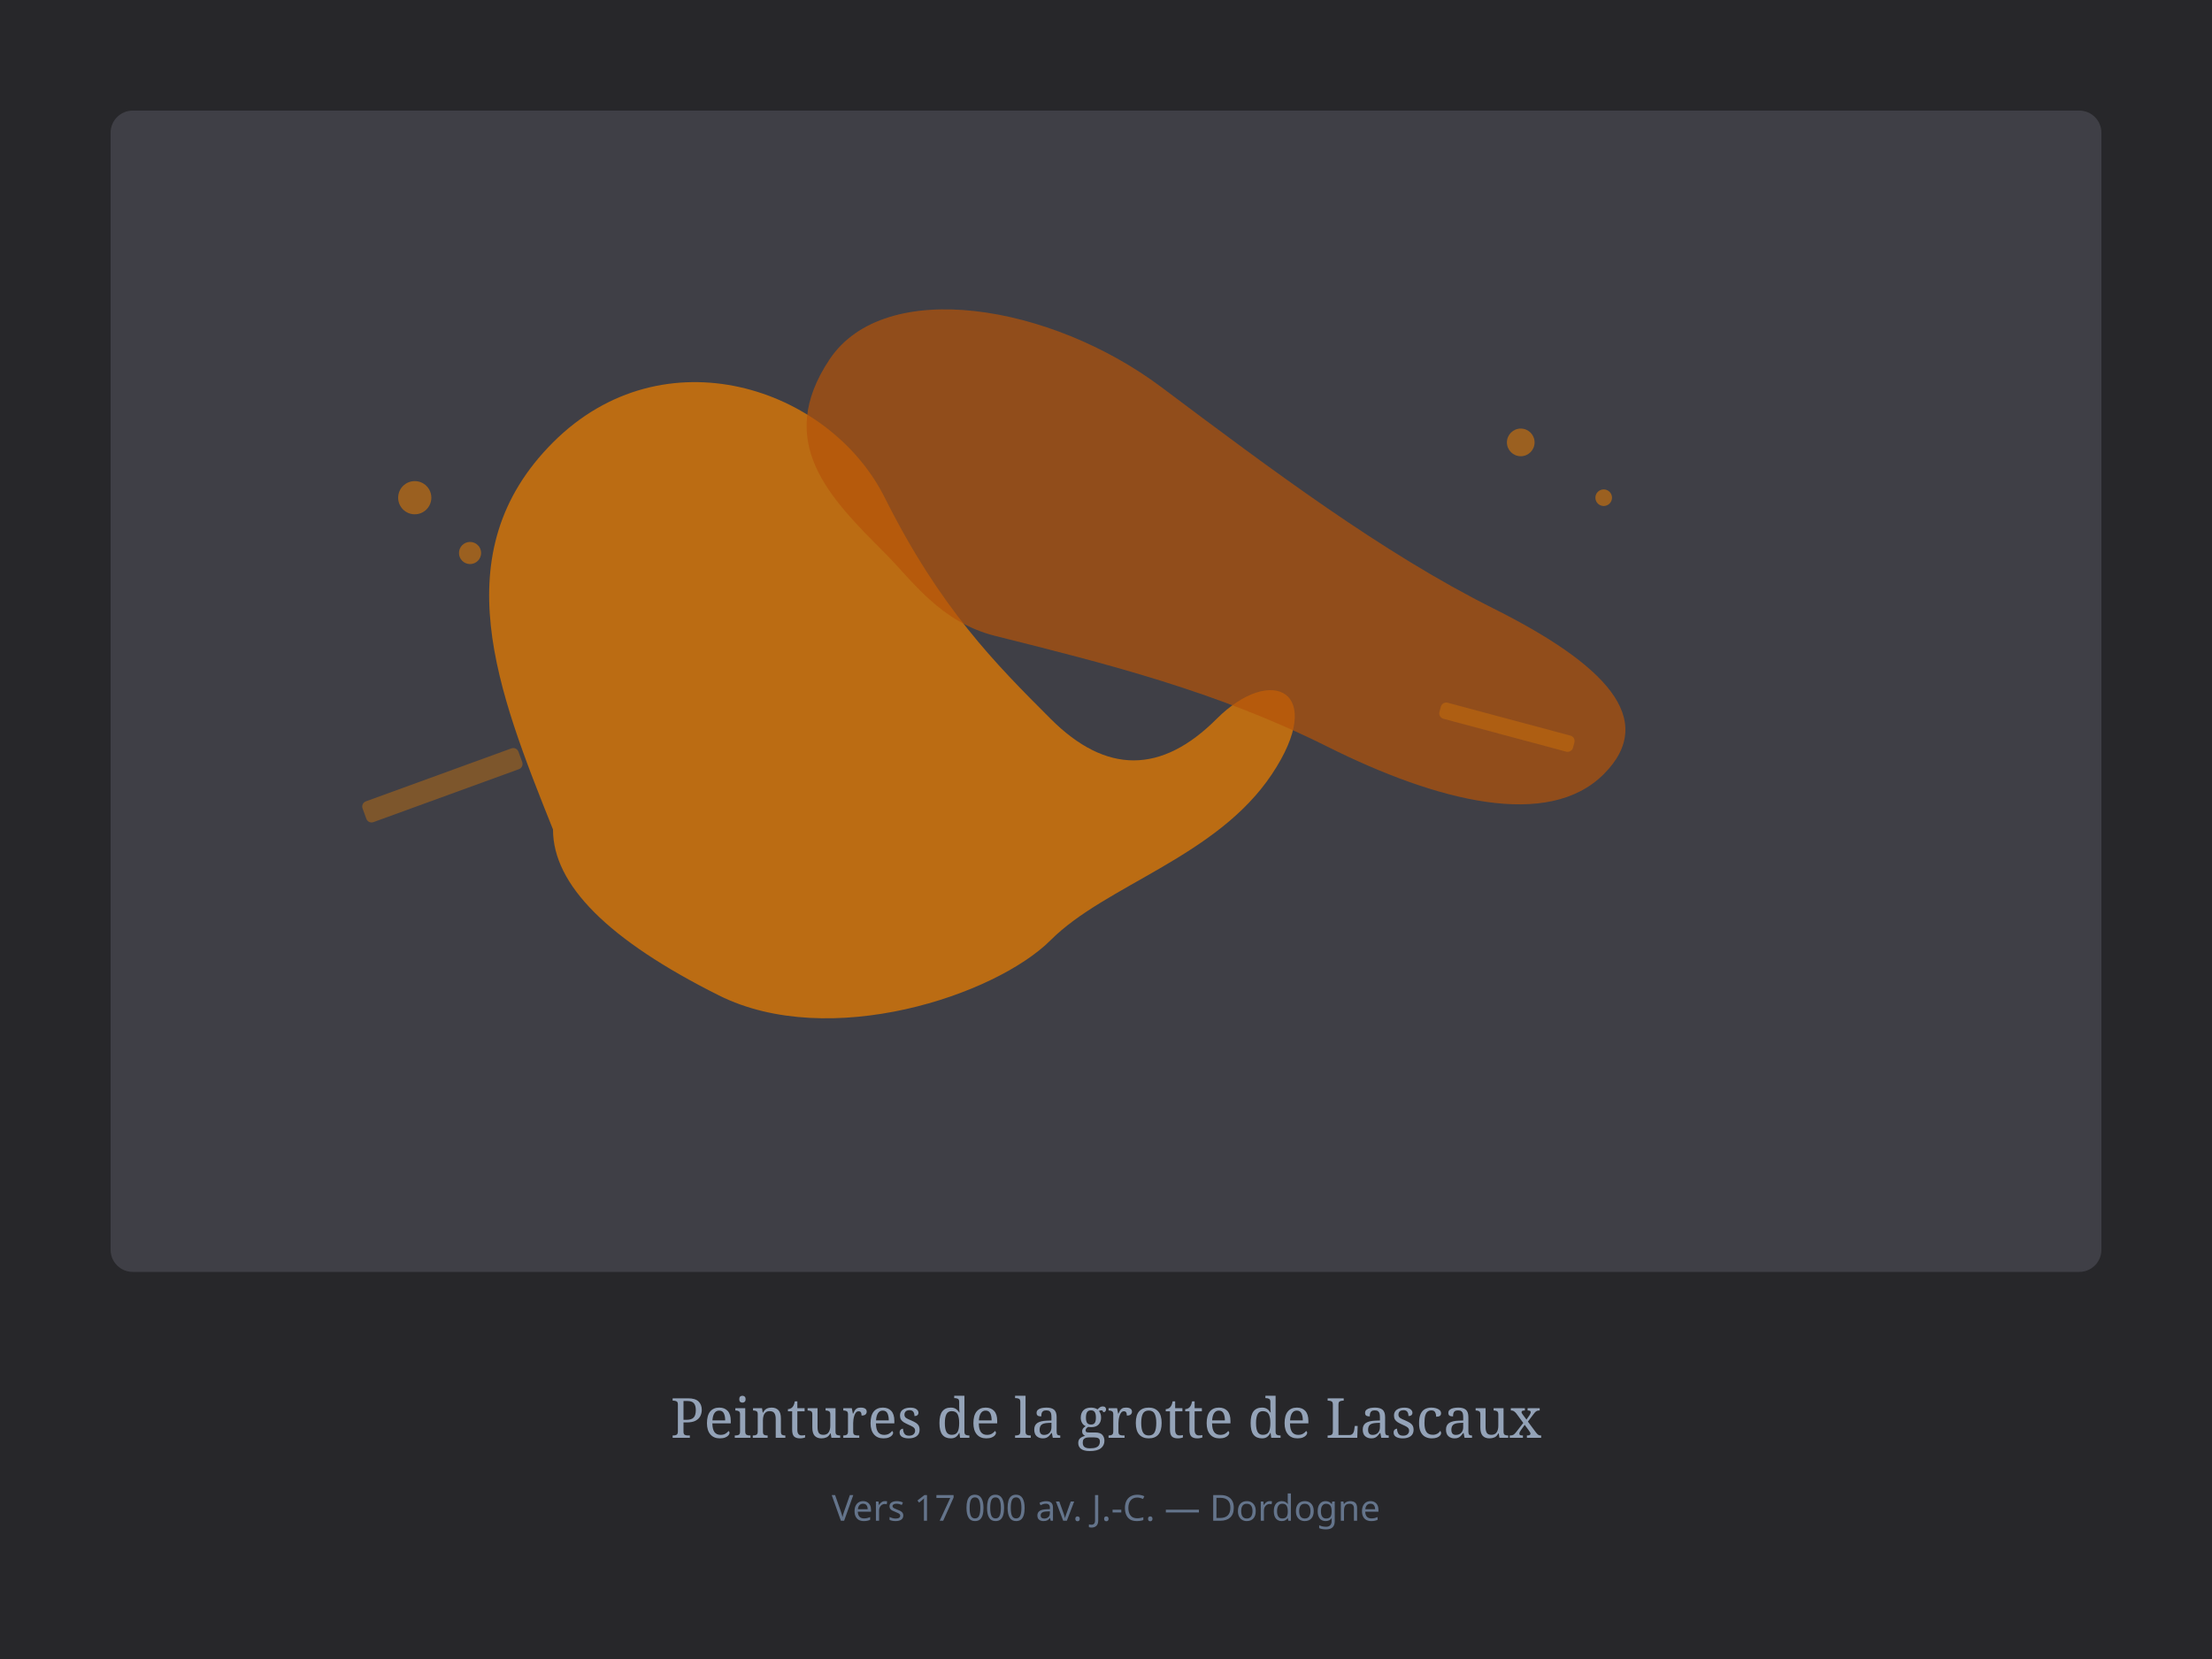
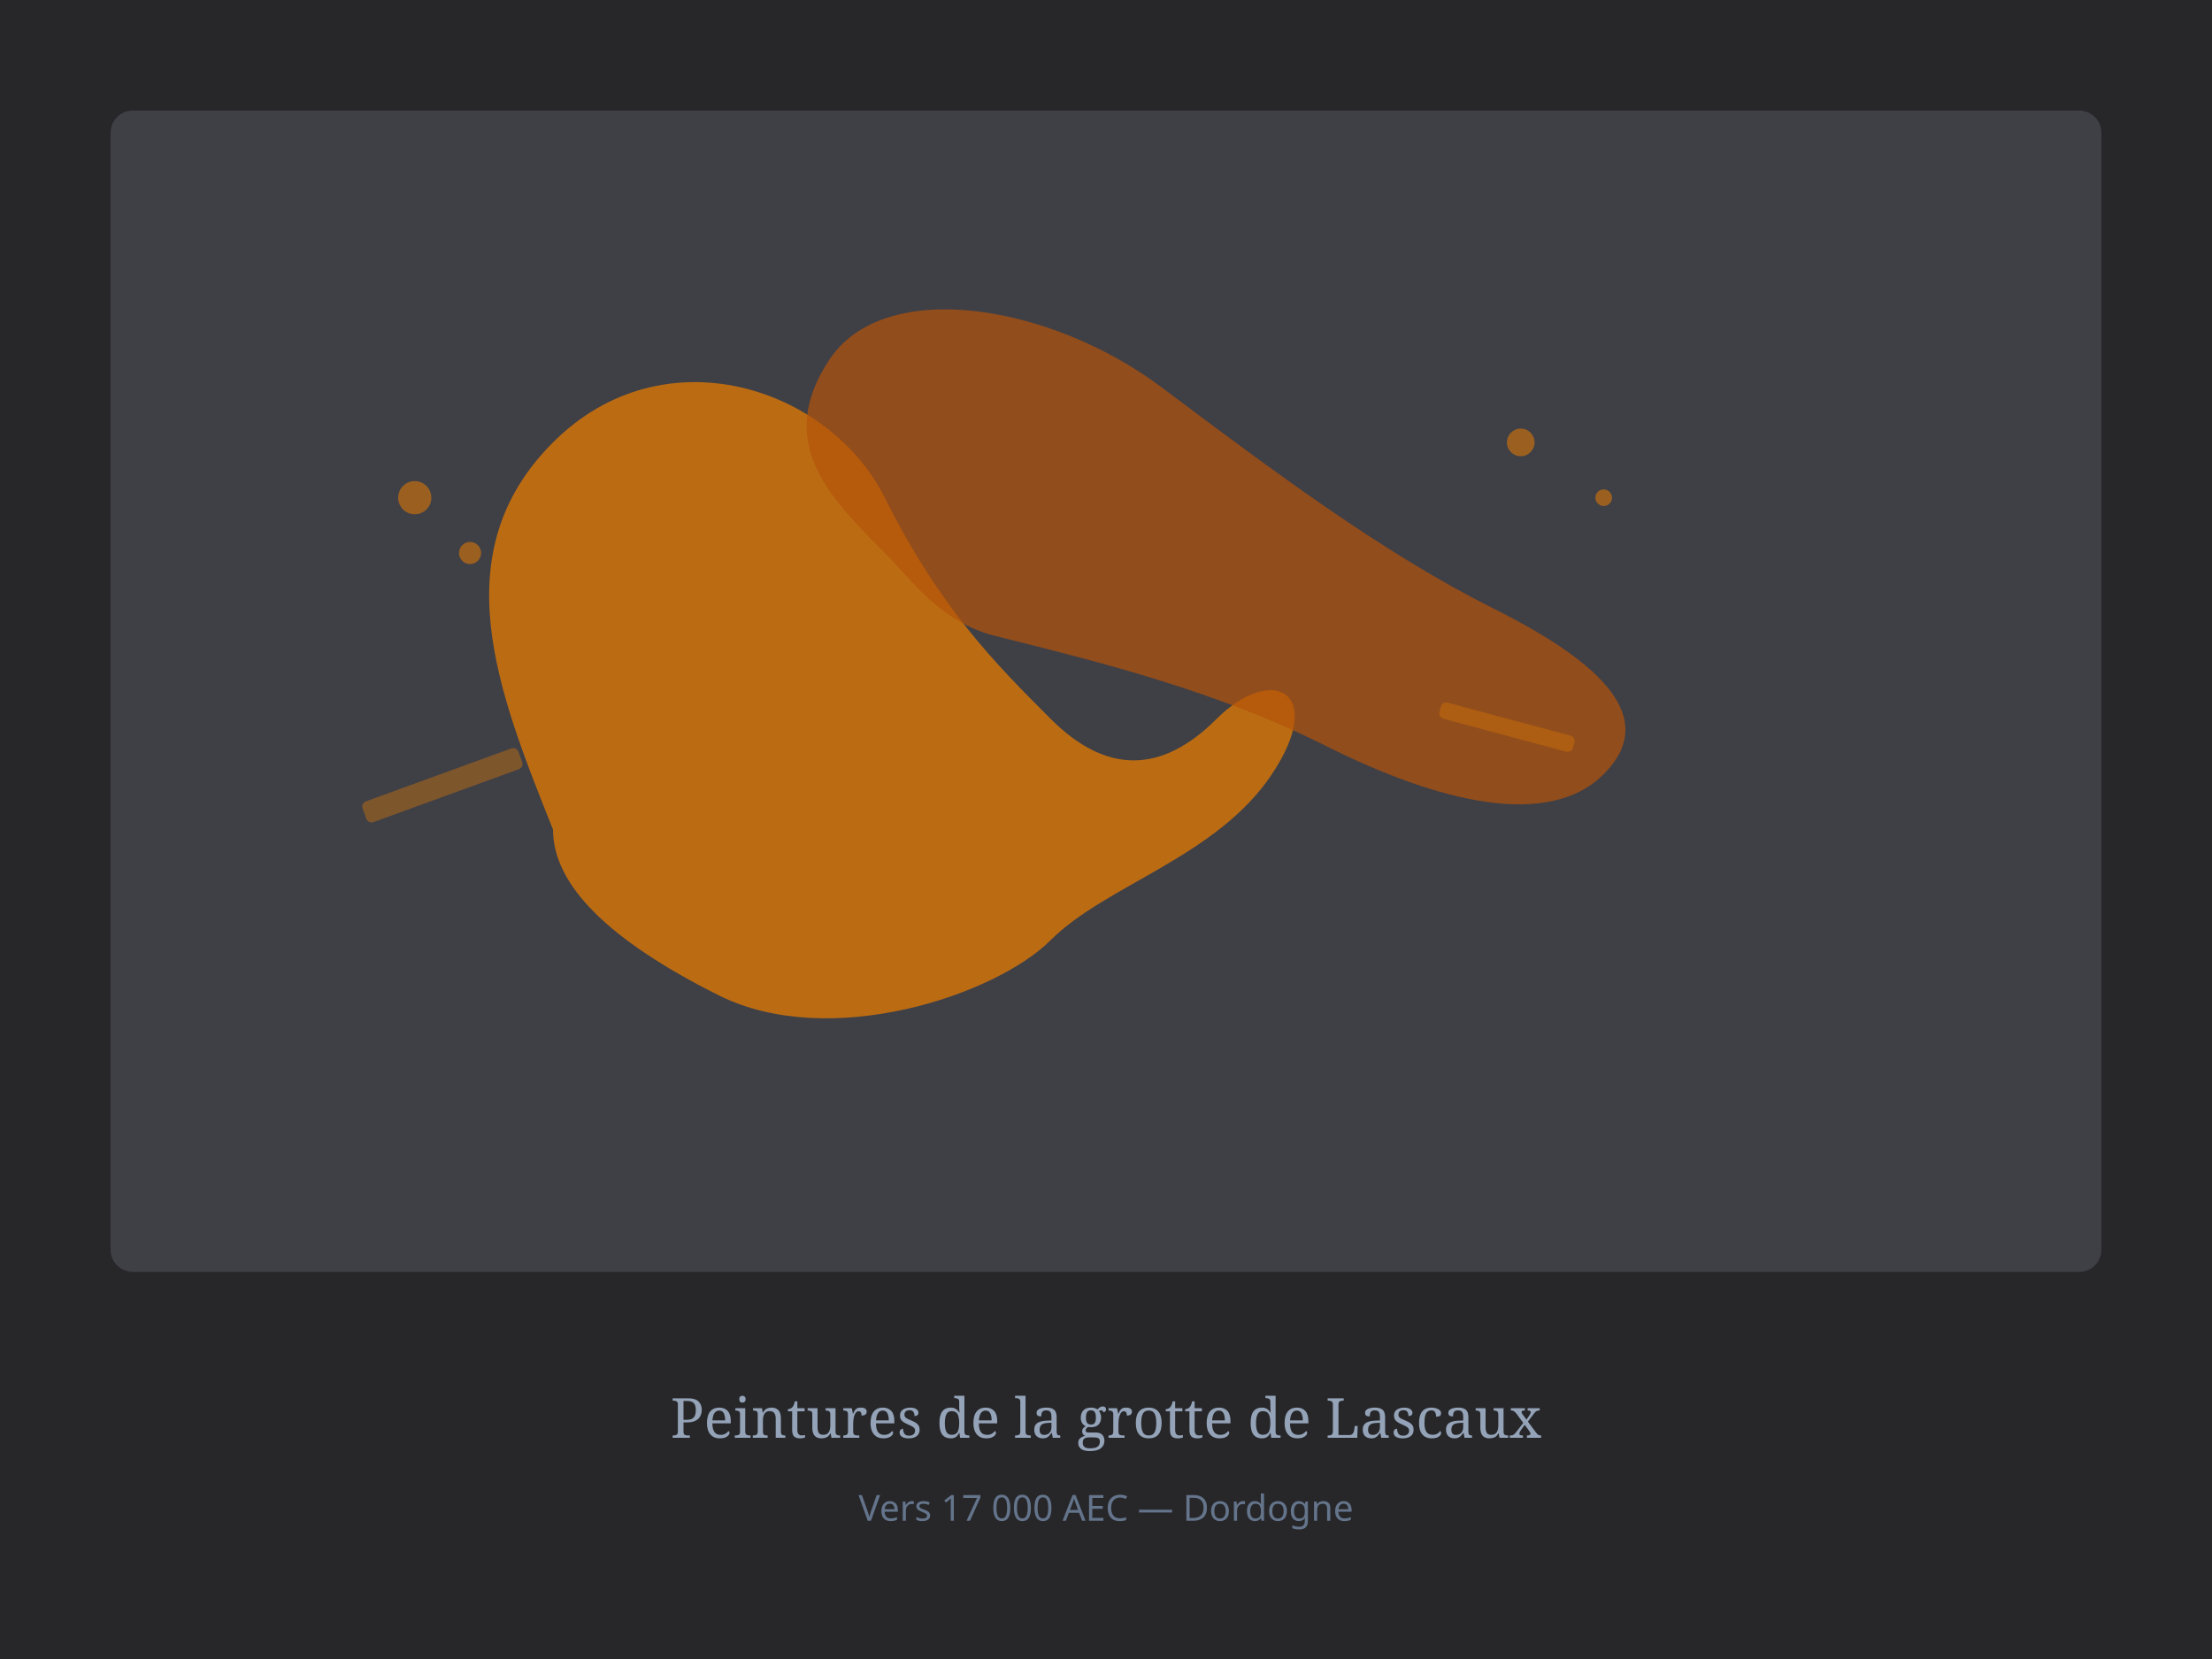
<svg xmlns="http://www.w3.org/2000/svg" viewBox="0 0 800 600" width="800" height="600">
  <rect width="800" height="600" fill="#27272a" />
  <rect x="40" y="40" width="720" height="420" rx="8" fill="#3f3f46" />
  <path d="M200 300 C180 250 160 200 200 160 C240 120 300 140 320 180 C340 220 360 240 380 260 C400 280 420 280 440 260 C460 240 480 250 460 280 C440 310 400 320 380 340 C360 360 300 380 260 360 C220 340 200 320 200 300Z" fill="#d97706" opacity="0.8" />
  <path d="M320 200 C300 180 280 160 300 130 C320 100 380 110 420 140 C460 170 500 200 540 220 C580 240 600 260 580 280 C560 300 520 290 480 270 C440 250 400 240 360 230 C340 225 330 210 320 200Z" fill="#b45309" opacity="0.7" />
  <circle cx="150" cy="180" r="6" fill="#d97706" opacity="0.6" />
  <circle cx="170" cy="200" r="4" fill="#d97706" opacity="0.6" />
  <circle cx="550" cy="160" r="5" fill="#d97706" opacity="0.6" />
  <circle cx="580" cy="180" r="3" fill="#d97706" opacity="0.6" />
  <rect x="130" y="280" width="60" height="8" rx="2" fill="#d97706" opacity="0.4" transform="rotate(-20 160 284)" />
  <rect x="520" y="260" width="50" height="6" rx="2" fill="#d97706" opacity="0.4" transform="rotate(15 545 263)" />
  <text x="400" y="520" text-anchor="middle" font-family="serif" font-size="20" fill="#94a3b8">
    Peintures de la grotte de Lascaux
  </text>
  <text x="400" y="550" text-anchor="middle" font-family="sans-serif" font-size="13" fill="#64748b">
-     Vers 17 000 av. J.-C. — Dordogne
+     Vers 17 000 AEC — Dordogne
  </text>
</svg>
